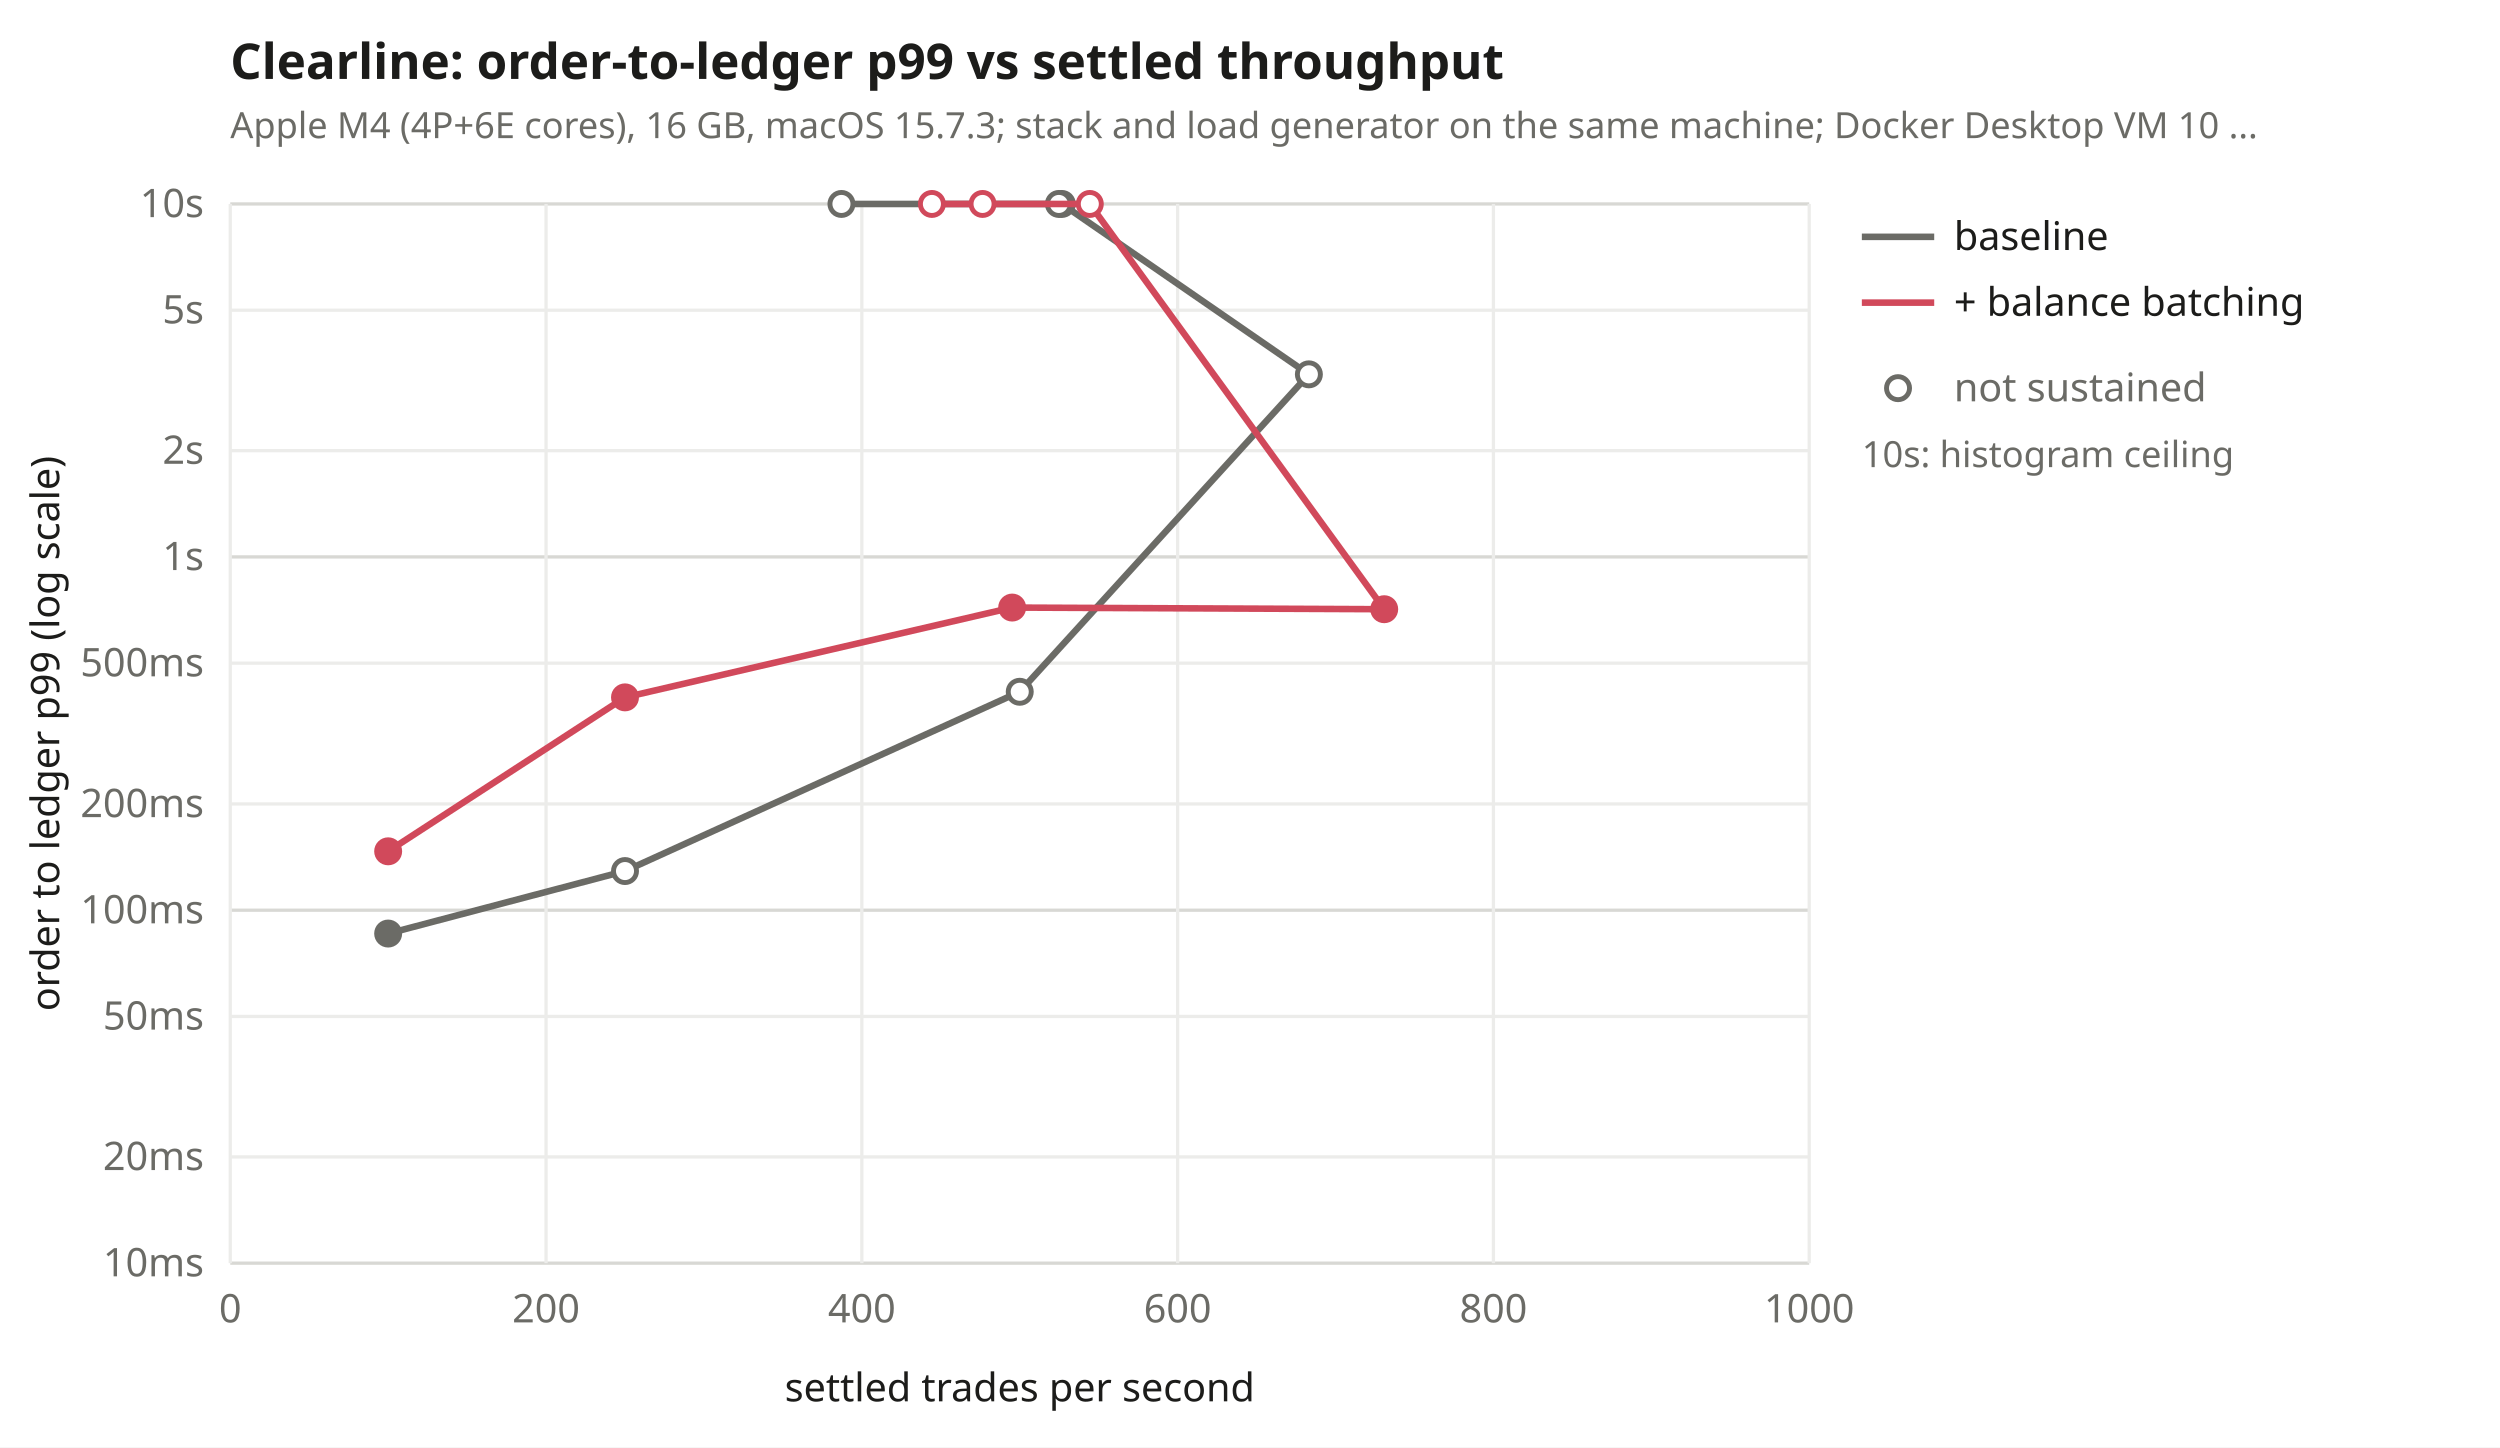
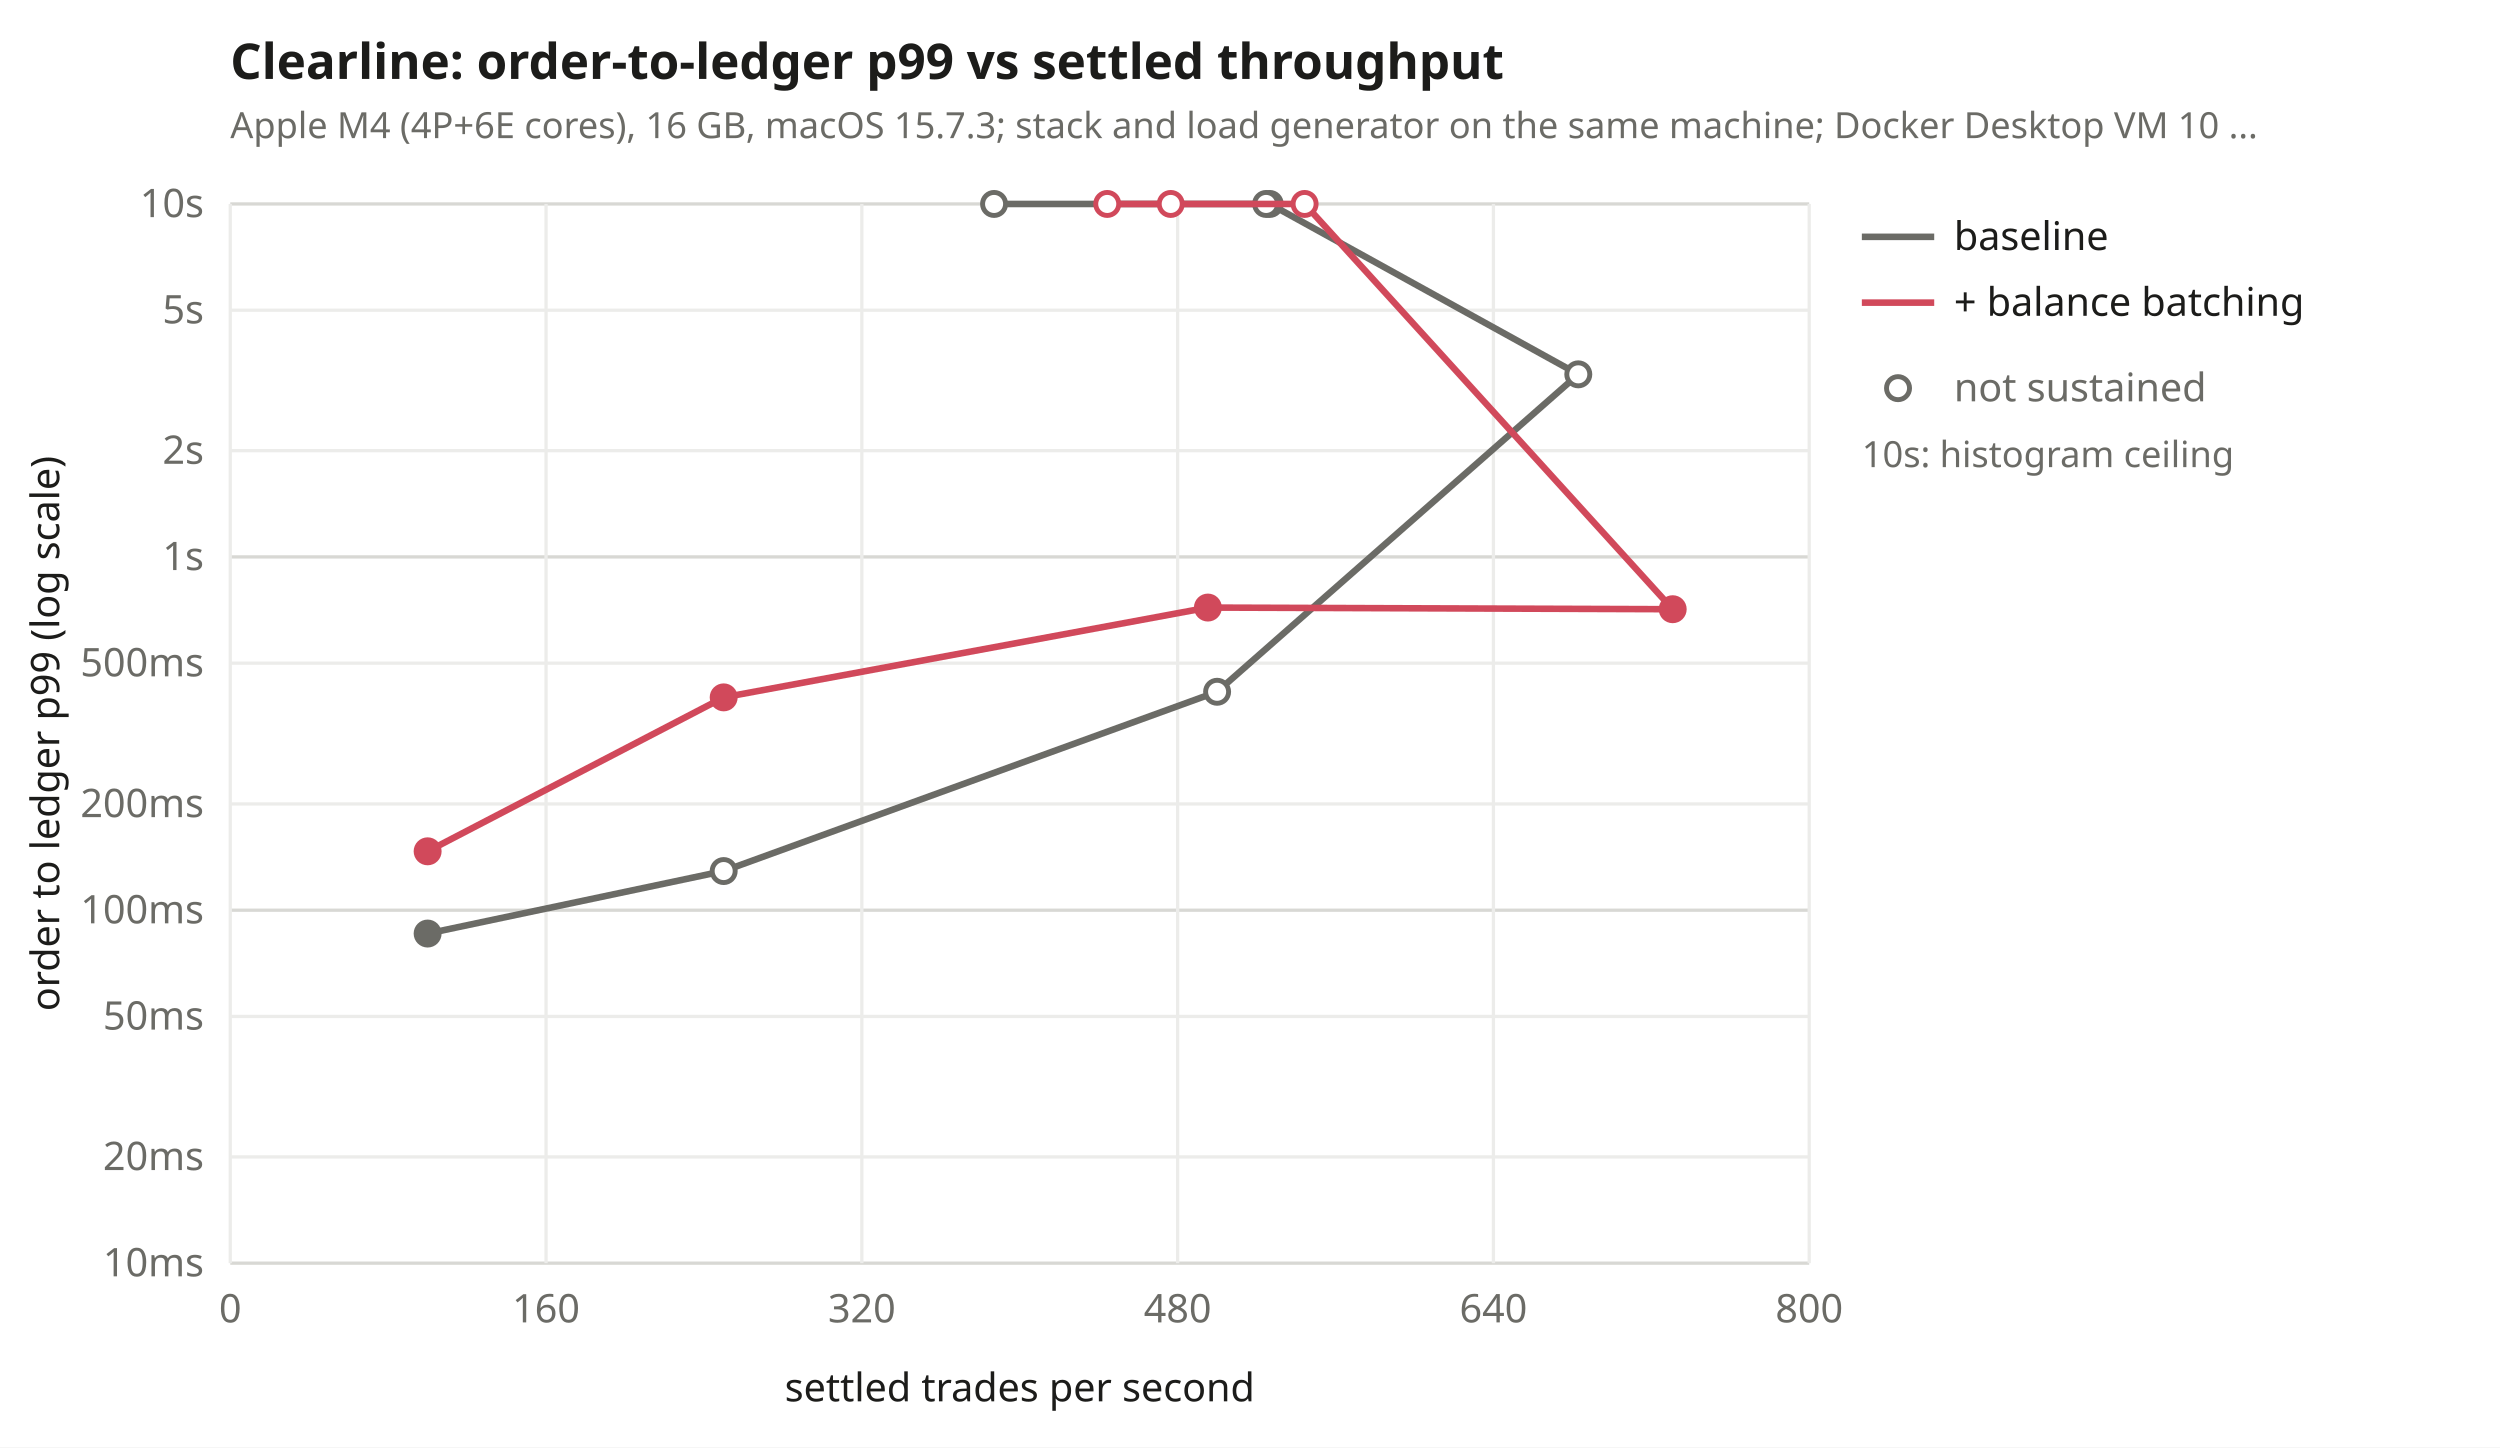
<svg xmlns="http://www.w3.org/2000/svg" viewBox="0 0 760 440" font-family="system-ui, sans-serif" font-size="12">
  <rect width="760" height="440" fill="#ffffff" />
  <text x="70" y="24" font-size="15" font-weight="600" fill="#1c1c1a">Clearline: order-to-ledger p99 vs settled throughput</text>
  <text x="70" y="42" font-size="11" fill="#6b6b66">Apple M4 (4P+6E cores), 16 GB, macOS 15.7.3; stack and load generator on the same machine; Docker Desktop VM 10 ...</text>
  <line x1="70" x2="550.0" y1="384.0" y2="384.0" stroke="#d8d8d4" />
  <text x="62" y="388.0" text-anchor="end" fill="#6b6b66">10ms</text>
  <line x1="70" x2="550.0" y1="351.7" y2="351.7" stroke="#ececea" />
  <text x="62" y="355.7" text-anchor="end" fill="#6b6b66">20ms</text>
  <line x1="70" x2="550.0" y1="309.0" y2="309.0" stroke="#ececea" />
  <text x="62" y="313.0" text-anchor="end" fill="#6b6b66">50ms</text>
  <line x1="70" x2="550.0" y1="276.7" y2="276.7" stroke="#d8d8d4" />
  <text x="62" y="280.7" text-anchor="end" fill="#6b6b66">100ms</text>
  <line x1="70" x2="550.0" y1="244.4" y2="244.4" stroke="#ececea" />
  <text x="62" y="248.4" text-anchor="end" fill="#6b6b66">200ms</text>
  <line x1="70" x2="550.0" y1="201.6" y2="201.6" stroke="#ececea" />
  <text x="62" y="205.6" text-anchor="end" fill="#6b6b66">500ms</text>
  <line x1="70" x2="550.0" y1="169.3" y2="169.3" stroke="#d8d8d4" />
  <text x="62" y="173.3" text-anchor="end" fill="#6b6b66">1s</text>
  <line x1="70" x2="550.0" y1="137.0" y2="137.0" stroke="#ececea" />
  <text x="62" y="141.0" text-anchor="end" fill="#6b6b66">2s</text>
  <line x1="70" x2="550.0" y1="94.3" y2="94.3" stroke="#ececea" />
  <text x="62" y="98.3" text-anchor="end" fill="#6b6b66">5s</text>
  <line x1="70" x2="550.0" y1="62.0" y2="62.0" stroke="#d8d8d4" />
  <text x="62" y="66.0" text-anchor="end" fill="#6b6b66">10s</text>
  <line x1="70.0" x2="70.0" y1="62" y2="384.0" stroke="#ececea" />
  <text x="70.0" y="402.0" text-anchor="middle" fill="#6b6b66">0</text>
  <line x1="166.0" x2="166.0" y1="62" y2="384.0" stroke="#ececea" />
-   <text x="166.0" y="402.0" text-anchor="middle" fill="#6b6b66">200</text>
+   <text x="166.0" y="402.0" text-anchor="middle" fill="#6b6b66">160</text>
  <line x1="262.0" x2="262.0" y1="62" y2="384.0" stroke="#ececea" />
-   <text x="262.0" y="402.0" text-anchor="middle" fill="#6b6b66">400</text>
+   <text x="262.0" y="402.0" text-anchor="middle" fill="#6b6b66">320</text>
  <line x1="358.0" x2="358.0" y1="62" y2="384.0" stroke="#ececea" />
-   <text x="358.0" y="402.0" text-anchor="middle" fill="#6b6b66">600</text>
+   <text x="358.0" y="402.0" text-anchor="middle" fill="#6b6b66">480</text>
  <line x1="454.0" x2="454.0" y1="62" y2="384.0" stroke="#ececea" />
-   <text x="454.0" y="402.0" text-anchor="middle" fill="#6b6b66">800</text>
+   <text x="454.0" y="402.0" text-anchor="middle" fill="#6b6b66">640</text>
  <line x1="550.0" x2="550.0" y1="62" y2="384.0" stroke="#ececea" />
-   <text x="550.0" y="402.0" text-anchor="middle" fill="#6b6b66">1000</text>
+   <text x="550.0" y="402.0" text-anchor="middle" fill="#6b6b66">800</text>
  <text x="310.0" y="426" text-anchor="middle" fill="#1c1c1a">settled trades per second</text>
  <text transform="translate(18 223.0) rotate(-90)" text-anchor="middle" fill="#1c1c1a">order to ledger p99 (log scale)</text>
-   <polyline fill="none" stroke="#6b6b66" stroke-width="2" points="118.0,283.8 190.0,264.8 310.0,210.3 397.9,113.8 322.8,62.0 321.9,62.0 255.8,62.0" />
-   <circle cx="118.0" cy="283.8" r="3.5" fill="#6b6b66" stroke="#6b6b66" stroke-width="1.5" />
-   <circle cx="190.0" cy="264.8" r="3.5" fill="#ffffff" stroke="#6b6b66" stroke-width="1.5" />
-   <circle cx="310.0" cy="210.3" r="3.5" fill="#ffffff" stroke="#6b6b66" stroke-width="1.5" />
-   <circle cx="397.9" cy="113.8" r="3.5" fill="#ffffff" stroke="#6b6b66" stroke-width="1.5" />
-   <circle cx="322.8" cy="62.0" r="3.5" fill="#ffffff" stroke="#6b6b66" stroke-width="1.5" />
-   <circle cx="321.9" cy="62.0" r="3.5" fill="#ffffff" stroke="#6b6b66" stroke-width="1.5" />
-   <circle cx="255.8" cy="62.0" r="3.5" fill="#ffffff" stroke="#6b6b66" stroke-width="1.5" />
+   <polyline fill="none" stroke="#6b6b66" stroke-width="2" points="130.0,283.8 220.0,264.8 370.0,210.3 479.8,113.8 386.0,62.0 384.9,62.0 302.2,62.0" />
+   <circle cx="130.0" cy="283.8" r="3.5" fill="#6b6b66" stroke="#6b6b66" stroke-width="1.5" />
+   <circle cx="220.0" cy="264.8" r="3.5" fill="#ffffff" stroke="#6b6b66" stroke-width="1.5" />
+   <circle cx="370.0" cy="210.3" r="3.5" fill="#ffffff" stroke="#6b6b66" stroke-width="1.5" />
+   <circle cx="479.8" cy="113.8" r="3.5" fill="#ffffff" stroke="#6b6b66" stroke-width="1.5" />
+   <circle cx="386.0" cy="62.0" r="3.5" fill="#ffffff" stroke="#6b6b66" stroke-width="1.5" />
+   <circle cx="384.9" cy="62.0" r="3.5" fill="#ffffff" stroke="#6b6b66" stroke-width="1.5" />
+   <circle cx="302.2" cy="62.0" r="3.5" fill="#ffffff" stroke="#6b6b66" stroke-width="1.5" />
  <line x1="566.0" x2="588.0" y1="72.0" y2="72.0" stroke="#6b6b66" stroke-width="2" />
  <text x="594.0" y="76.0" fill="#1c1c1a">baseline</text>
-   <polyline fill="none" stroke="#d1495b" stroke-width="2" points="118.0,258.8 190.0,212.0 307.7,184.7 420.8,185.2 331.3,62.0 298.7,62.0 283.3,62.0" />
-   <circle cx="118.0" cy="258.8" r="3.5" fill="#d1495b" stroke="#d1495b" stroke-width="1.5" />
-   <circle cx="190.0" cy="212.0" r="3.5" fill="#d1495b" stroke="#d1495b" stroke-width="1.5" />
-   <circle cx="307.7" cy="184.7" r="3.5" fill="#d1495b" stroke="#d1495b" stroke-width="1.5" />
-   <circle cx="420.8" cy="185.2" r="3.5" fill="#d1495b" stroke="#d1495b" stroke-width="1.5" />
-   <circle cx="331.3" cy="62.0" r="3.5" fill="#ffffff" stroke="#d1495b" stroke-width="1.5" />
-   <circle cx="298.7" cy="62.0" r="3.5" fill="#ffffff" stroke="#d1495b" stroke-width="1.5" />
-   <circle cx="283.3" cy="62.0" r="3.5" fill="#ffffff" stroke="#d1495b" stroke-width="1.5" />
+   <polyline fill="none" stroke="#d1495b" stroke-width="2" points="130.0,258.8 220.0,212.0 367.2,184.7 508.5,185.2 396.6,62.0 355.9,62.0 336.6,62.0" />
+   <circle cx="130.0" cy="258.8" r="3.5" fill="#d1495b" stroke="#d1495b" stroke-width="1.5" />
+   <circle cx="220.0" cy="212.0" r="3.5" fill="#d1495b" stroke="#d1495b" stroke-width="1.5" />
+   <circle cx="367.2" cy="184.7" r="3.5" fill="#d1495b" stroke="#d1495b" stroke-width="1.5" />
+   <circle cx="508.5" cy="185.2" r="3.5" fill="#d1495b" stroke="#d1495b" stroke-width="1.5" />
+   <circle cx="396.6" cy="62.0" r="3.5" fill="#ffffff" stroke="#d1495b" stroke-width="1.5" />
+   <circle cx="355.9" cy="62.0" r="3.5" fill="#ffffff" stroke="#d1495b" stroke-width="1.5" />
+   <circle cx="336.6" cy="62.0" r="3.5" fill="#ffffff" stroke="#d1495b" stroke-width="1.5" />
  <line x1="566.0" x2="588.0" y1="92.0" y2="92.0" stroke="#d1495b" stroke-width="2" />
  <text x="594.0" y="96.0" fill="#1c1c1a">+ balance batching</text>
  <circle cx="577.0" cy="118.0" r="3.5" fill="#ffffff" stroke="#6b6b66" stroke-width="1.5" />
  <text x="594.0" y="122.0" fill="#6b6b66">not sustained</text>
  <text x="566.0" y="142.0" font-size="11" fill="#6b6b66">10s: histogram ceiling</text>
</svg>
